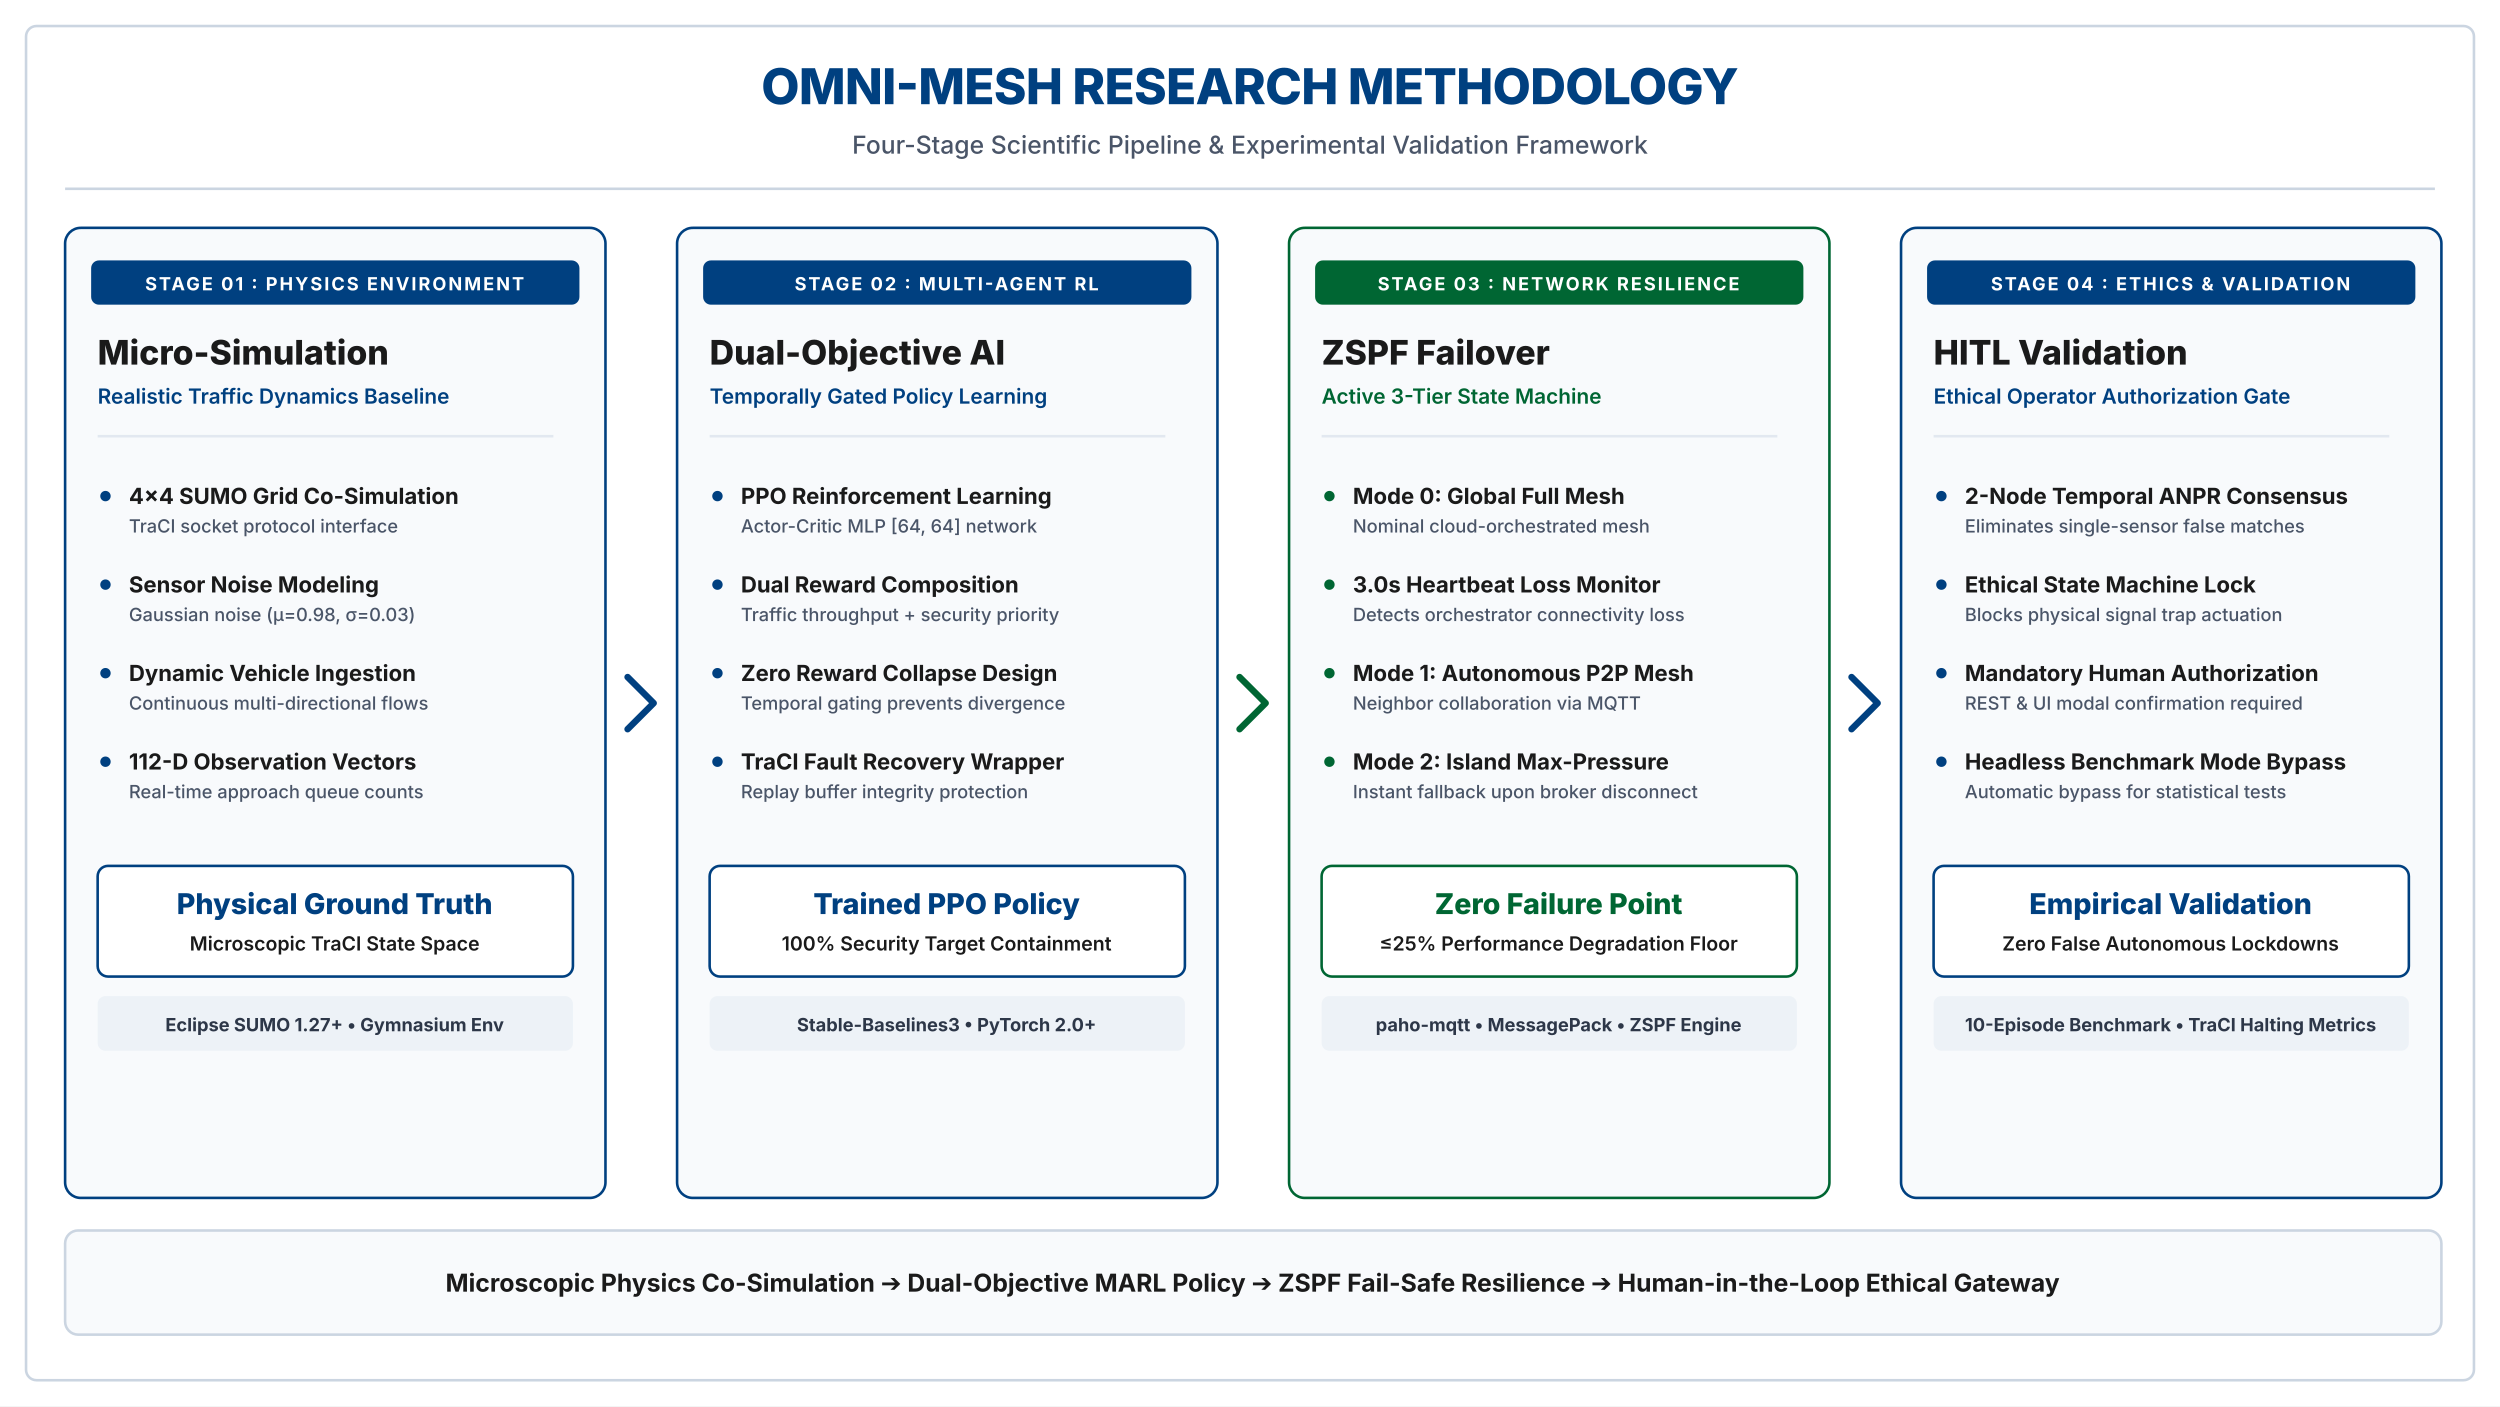
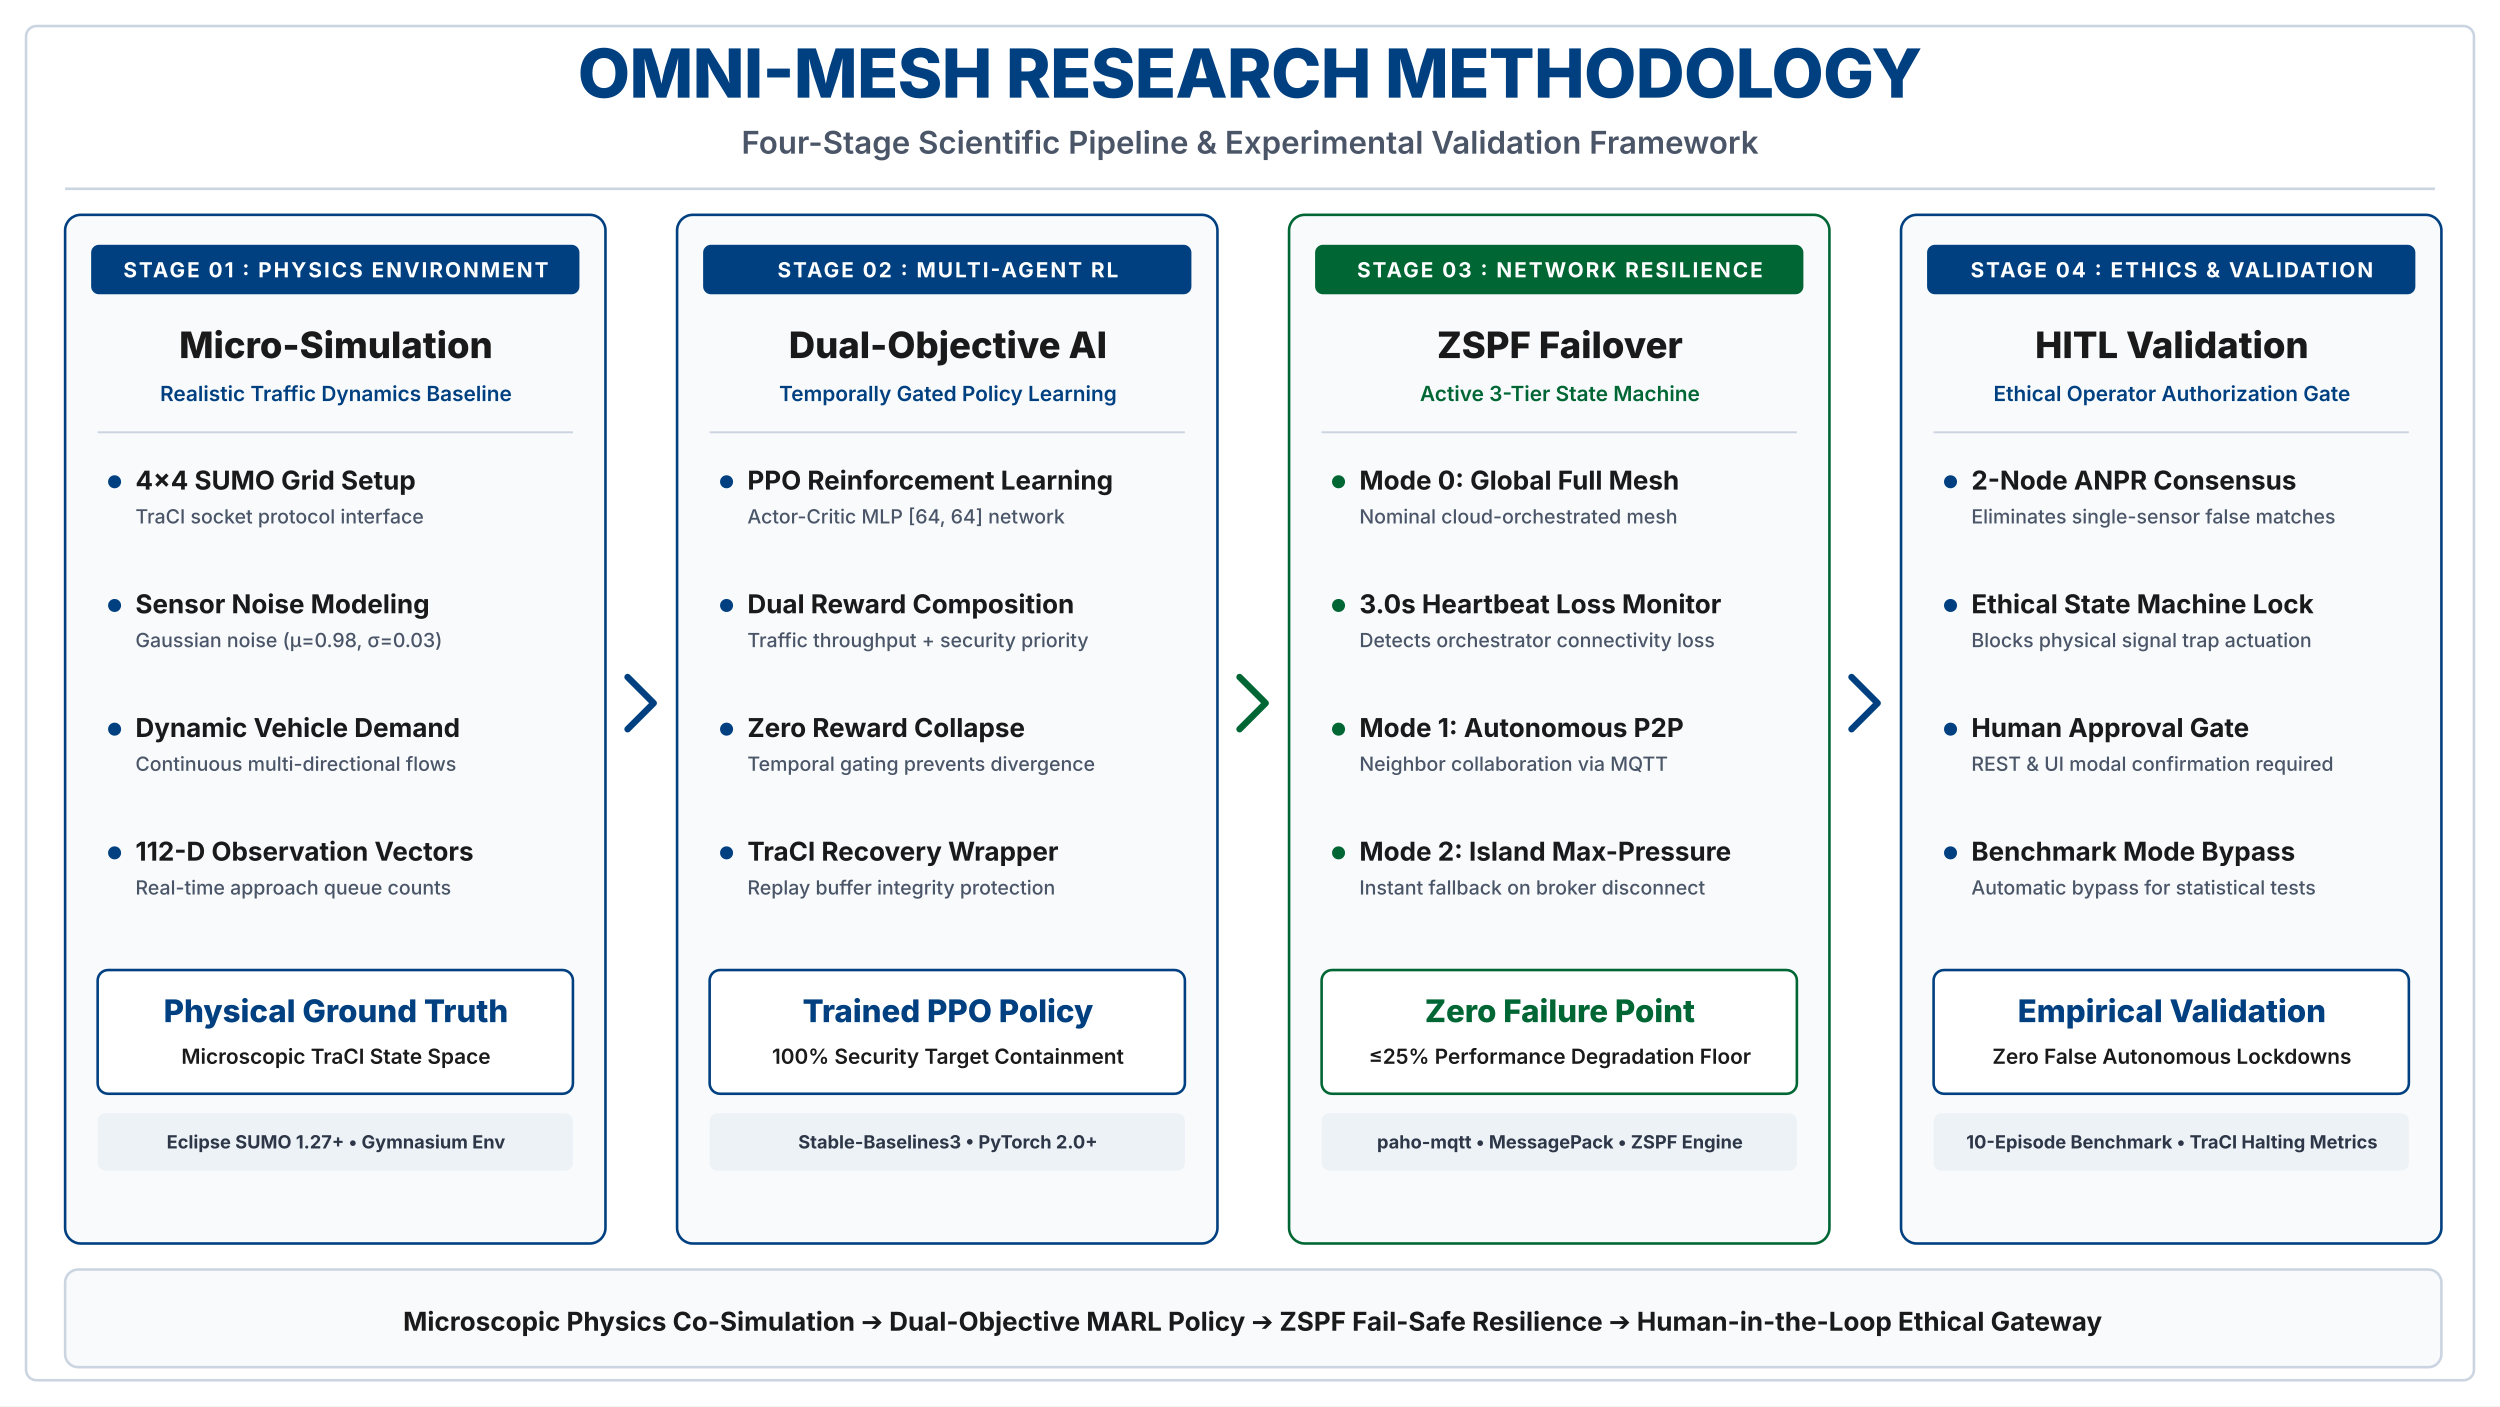
<svg xmlns="http://www.w3.org/2000/svg" viewBox="0 0 1920 1080" width="1920" height="1080">
  <rect width="1920" height="1080" fill="#FFFFFF" />
  <rect x="20" y="20" width="1880" height="1040" fill="none" stroke="#CBD5E1" stroke-width="2" rx="8" />
  <g id="header-section">
-     <text x="960" y="80" text-anchor="middle" font-family="'Inter', -apple-system, sans-serif" font-size="38" font-weight="800" fill="#004080" letter-spacing="-0.5">
+     <text x="960" y="75" text-anchor="middle" font-family="'Inter', -apple-system, sans-serif" font-size="52" font-weight="800" fill="#004080" letter-spacing="-0.5">
      OMNI-MESH RESEARCH METHODOLOGY
    </text>
-     <text x="960" y="118" text-anchor="middle" font-family="'Inter', -apple-system, sans-serif" font-size="19" font-weight="500" fill="#4A5568">
+     <text x="960" y="118" text-anchor="middle" font-family="'Inter', -apple-system, sans-serif" font-size="24" font-weight="600" fill="#4A5568">
      Four-Stage Scientific Pipeline &amp; Experimental Validation Framework
    </text>
    <line x1="50" y1="145" x2="1870" y2="145" stroke="#CBD5E1" stroke-width="2" />
  </g>
  <g id="chevron-1">
    <path d="M 482 520 L 502 540 L 482 560" fill="none" stroke="#004080" stroke-width="5" stroke-linecap="round" stroke-linejoin="round" />
  </g>
  <g id="chevron-2">
    <path d="M 952 520 L 972 540 L 952 560" fill="none" stroke="#006633" stroke-width="5" stroke-linecap="round" stroke-linejoin="round" />
  </g>
  <g id="chevron-3">
    <path d="M 1422 520 L 1442 540 L 1422 560" fill="none" stroke="#004080" stroke-width="5" stroke-linecap="round" stroke-linejoin="round" />
  </g>
  <g id="card-stage-1">
-     <rect x="50" y="175" width="415" height="745" rx="12" fill="#F8FAFC" stroke="#004080" stroke-width="2" />
-     <rect x="70" y="200" width="375" height="34" rx="6" fill="#004080" />
-     <text x="257" y="223" text-anchor="middle" font-family="'Inter', sans-serif" font-size="14" font-weight="700" fill="#FFFFFF" letter-spacing="1.5">
+     <rect x="50" y="165" width="415" height="790" rx="12" fill="#F8FAFC" stroke="#004080" stroke-width="2" />
+     <rect x="70" y="188" width="375" height="38" rx="6" fill="#004080" />
+     <text x="258" y="213" text-anchor="middle" font-family="'Inter', sans-serif" font-size="16" font-weight="700" fill="#FFFFFF" letter-spacing="1.5">
      STAGE 01 : PHYSICS ENVIRONMENT
    </text>
-     <text x="75" y="280" font-family="'Inter', sans-serif" font-size="26" font-weight="800" fill="#1A1A1A">
+     <text x="258" y="275" text-anchor="middle" font-family="'Inter', sans-serif" font-size="28" font-weight="800" fill="#1A1A1A">
      Micro-Simulation
    </text>
-     <text x="75" y="310" font-family="'Inter', sans-serif" font-size="16" font-weight="600" fill="#004080">
-       Realistic Traffic Dynamics Baseline
-     </text>
-     <line x1="75" y1="335" x2="425" y2="335" stroke="#E2E8F0" stroke-width="2" />
-     <g transform="translate(75, 375)">
-       <circle cx="6" cy="6" r="4" fill="#004080" />
-       <text x="24" y="12" font-family="'Inter', sans-serif" font-size="17" font-weight="700" fill="#1A1A1A">
-         4×4 SUMO Grid Co-Simulation
-       </text>
-       <text x="24" y="34" font-family="'Inter', sans-serif" font-size="14" font-weight="500" fill="#4A5568">
+     <text x="258" y="308" text-anchor="middle" font-family="'Inter', sans-serif" font-size="16" font-weight="600" fill="#004080">
+       <tspan x="258">Realistic Traffic Dynamics Baseline</tspan>
+     </text>
+     <line x1="75" y1="332" x2="440" y2="332" stroke="#CBD5E1" stroke-width="1.5" />
+     <g transform="translate(80, 360)">
+       <circle cx="8" cy="10" r="5" fill="#004080" />
+       <text x="24" y="16" font-family="'Inter', sans-serif" font-size="20" font-weight="700" fill="#1A1A1A">
+         4×4 SUMO Grid Setup
+       </text>
+       <text x="24" y="42" font-family="'Inter', sans-serif" font-size="15" font-weight="500" fill="#4A5568">
        TraCI socket protocol interface
      </text>
-       <circle cx="6" cy="74" r="4" fill="#004080" />
-       <text x="24" y="80" font-family="'Inter', sans-serif" font-size="17" font-weight="700" fill="#1A1A1A">
+       <circle cx="8" cy="105" r="5" fill="#004080" />
+       <text x="24" y="111" font-family="'Inter', sans-serif" font-size="20" font-weight="700" fill="#1A1A1A">
        Sensor Noise Modeling
      </text>
-       <text x="24" y="102" font-family="'Inter', sans-serif" font-size="14" font-weight="500" fill="#4A5568">
+       <text x="24" y="137" font-family="'Inter', sans-serif" font-size="15" font-weight="500" fill="#4A5568">
        Gaussian noise (μ=0.98, σ=0.03)
      </text>
-       <circle cx="6" cy="142" r="4" fill="#004080" />
-       <text x="24" y="148" font-family="'Inter', sans-serif" font-size="17" font-weight="700" fill="#1A1A1A">
-         Dynamic Vehicle Ingestion
-       </text>
-       <text x="24" y="170" font-family="'Inter', sans-serif" font-size="14" font-weight="500" fill="#4A5568">
+       <circle cx="8" cy="200" r="5" fill="#004080" />
+       <text x="24" y="206" font-family="'Inter', sans-serif" font-size="20" font-weight="700" fill="#1A1A1A">
+         Dynamic Vehicle Demand
+       </text>
+       <text x="24" y="232" font-family="'Inter', sans-serif" font-size="15" font-weight="500" fill="#4A5568">
        Continuous multi-directional flows
      </text>
-       <circle cx="6" cy="210" r="4" fill="#004080" />
-       <text x="24" y="216" font-family="'Inter', sans-serif" font-size="17" font-weight="700" fill="#1A1A1A">
+       <circle cx="8" cy="295" r="5" fill="#004080" />
+       <text x="24" y="301" font-family="'Inter', sans-serif" font-size="20" font-weight="700" fill="#1A1A1A">
        112-D Observation Vectors
      </text>
-       <text x="24" y="238" font-family="'Inter', sans-serif" font-size="14" font-weight="500" fill="#4A5568">
+       <text x="24" y="327" font-family="'Inter', sans-serif" font-size="15" font-weight="500" fill="#4A5568">
        Real-time approach queue counts
      </text>
    </g>
-     <rect x="75" y="665" width="365" height="85" rx="8" fill="#FFFFFF" stroke="#004080" stroke-width="2" />
-     <text x="257" y="702" text-anchor="middle" font-family="'Inter', sans-serif" font-size="22" font-weight="800" fill="#004080">
+     <rect x="75" y="745" width="365" height="95" rx="8" fill="#FFFFFF" stroke="#004080" stroke-width="2" />
+     <text x="258" y="785" text-anchor="middle" font-family="'Inter', sans-serif" font-size="24" font-weight="800" fill="#004080">
      Physical Ground Truth
    </text>
-     <text x="257" y="730" text-anchor="middle" font-family="'Inter', sans-serif" font-size="15" font-weight="600" fill="#1A1A1A">
+     <text x="258" y="817" text-anchor="middle" font-family="'Inter', sans-serif" font-size="16" font-weight="600" fill="#1A1A1A">
      Microscopic TraCI State Space
    </text>
-     <rect x="75" y="765" width="365" height="42" rx="6" fill="#EDF2F7" />
-     <text x="257" y="792" text-anchor="middle" font-family="'Inter', sans-serif" font-size="14" font-weight="700" fill="#2D3748">
+     <rect x="75" y="855" width="365" height="44" rx="6" fill="#EDF2F7" />
+     <text x="258" y="882" text-anchor="middle" font-family="'Inter', sans-serif" font-size="14" font-weight="700" fill="#2D3748">
      Eclipse SUMO 1.27+ • Gymnasium Env
    </text>
  </g>
  <g id="card-stage-2">
-     <rect x="520" y="175" width="415" height="745" rx="12" fill="#F8FAFC" stroke="#004080" stroke-width="2" />
-     <rect x="540" y="200" width="375" height="34" rx="6" fill="#004080" />
-     <text x="727" y="223" text-anchor="middle" font-family="'Inter', sans-serif" font-size="14" font-weight="700" fill="#FFFFFF" letter-spacing="1.5">
+     <rect x="520" y="165" width="415" height="790" rx="12" fill="#F8FAFC" stroke="#004080" stroke-width="2" />
+     <rect x="540" y="188" width="375" height="38" rx="6" fill="#004080" />
+     <text x="728" y="213" text-anchor="middle" font-family="'Inter', sans-serif" font-size="16" font-weight="700" fill="#FFFFFF" letter-spacing="1.5">
      STAGE 02 : MULTI-AGENT RL
    </text>
-     <text x="545" y="280" font-family="'Inter', sans-serif" font-size="26" font-weight="800" fill="#1A1A1A">
+     <text x="728" y="275" text-anchor="middle" font-family="'Inter', sans-serif" font-size="28" font-weight="800" fill="#1A1A1A">
      Dual-Objective AI
    </text>
-     <text x="545" y="310" font-family="'Inter', sans-serif" font-size="16" font-weight="600" fill="#004080">
-       Temporally Gated Policy Learning
-     </text>
-     <line x1="545" y1="335" x2="895" y2="335" stroke="#E2E8F0" stroke-width="2" />
-     <g transform="translate(545, 375)">
-       <circle cx="6" cy="6" r="4" fill="#004080" />
-       <text x="24" y="12" font-family="'Inter', sans-serif" font-size="17" font-weight="700" fill="#1A1A1A">
+     <text x="728" y="308" text-anchor="middle" font-family="'Inter', sans-serif" font-size="16" font-weight="600" fill="#004080">
+       <tspan x="728">Temporally Gated Policy Learning</tspan>
+     </text>
+     <line x1="545" y1="332" x2="910" y2="332" stroke="#CBD5E1" stroke-width="1.5" />
+     <g transform="translate(550, 360)">
+       <circle cx="8" cy="10" r="5" fill="#004080" />
+       <text x="24" y="16" font-family="'Inter', sans-serif" font-size="20" font-weight="700" fill="#1A1A1A">
        PPO Reinforcement Learning
      </text>
-       <text x="24" y="34" font-family="'Inter', sans-serif" font-size="14" font-weight="500" fill="#4A5568">
+       <text x="24" y="42" font-family="'Inter', sans-serif" font-size="15" font-weight="500" fill="#4A5568">
        Actor-Critic MLP [64, 64] network
      </text>
-       <circle cx="6" cy="74" r="4" fill="#004080" />
-       <text x="24" y="80" font-family="'Inter', sans-serif" font-size="17" font-weight="700" fill="#1A1A1A">
+       <circle cx="8" cy="105" r="5" fill="#004080" />
+       <text x="24" y="111" font-family="'Inter', sans-serif" font-size="20" font-weight="700" fill="#1A1A1A">
        Dual Reward Composition
      </text>
-       <text x="24" y="102" font-family="'Inter', sans-serif" font-size="14" font-weight="500" fill="#4A5568">
+       <text x="24" y="137" font-family="'Inter', sans-serif" font-size="15" font-weight="500" fill="#4A5568">
        Traffic throughput + security priority
      </text>
-       <circle cx="6" cy="142" r="4" fill="#004080" />
-       <text x="24" y="148" font-family="'Inter', sans-serif" font-size="17" font-weight="700" fill="#1A1A1A">
-         Zero Reward Collapse Design
-       </text>
-       <text x="24" y="170" font-family="'Inter', sans-serif" font-size="14" font-weight="500" fill="#4A5568">
+       <circle cx="8" cy="200" r="5" fill="#004080" />
+       <text x="24" y="206" font-family="'Inter', sans-serif" font-size="20" font-weight="700" fill="#1A1A1A">
+         Zero Reward Collapse
+       </text>
+       <text x="24" y="232" font-family="'Inter', sans-serif" font-size="15" font-weight="500" fill="#4A5568">
        Temporal gating prevents divergence
      </text>
-       <circle cx="6" cy="210" r="4" fill="#004080" />
-       <text x="24" y="216" font-family="'Inter', sans-serif" font-size="17" font-weight="700" fill="#1A1A1A">
-         TraCI Fault Recovery Wrapper
-       </text>
-       <text x="24" y="238" font-family="'Inter', sans-serif" font-size="14" font-weight="500" fill="#4A5568">
+       <circle cx="8" cy="295" r="5" fill="#004080" />
+       <text x="24" y="301" font-family="'Inter', sans-serif" font-size="20" font-weight="700" fill="#1A1A1A">
+         TraCI Recovery Wrapper
+       </text>
+       <text x="24" y="327" font-family="'Inter', sans-serif" font-size="15" font-weight="500" fill="#4A5568">
        Replay buffer integrity protection
      </text>
    </g>
-     <rect x="545" y="665" width="365" height="85" rx="8" fill="#FFFFFF" stroke="#004080" stroke-width="2" />
-     <text x="727" y="702" text-anchor="middle" font-family="'Inter', sans-serif" font-size="22" font-weight="800" fill="#004080">
+     <rect x="545" y="745" width="365" height="95" rx="8" fill="#FFFFFF" stroke="#004080" stroke-width="2" />
+     <text x="728" y="785" text-anchor="middle" font-family="'Inter', sans-serif" font-size="24" font-weight="800" fill="#004080">
      Trained PPO Policy
    </text>
-     <text x="727" y="730" text-anchor="middle" font-family="'Inter', sans-serif" font-size="15" font-weight="600" fill="#1A1A1A">
+     <text x="728" y="817" text-anchor="middle" font-family="'Inter', sans-serif" font-size="16" font-weight="600" fill="#1A1A1A">
      100% Security Target Containment
    </text>
-     <rect x="545" y="765" width="365" height="42" rx="6" fill="#EDF2F7" />
-     <text x="727" y="792" text-anchor="middle" font-family="'Inter', sans-serif" font-size="14" font-weight="700" fill="#2D3748">
+     <rect x="545" y="855" width="365" height="44" rx="6" fill="#EDF2F7" />
+     <text x="728" y="882" text-anchor="middle" font-family="'Inter', sans-serif" font-size="14" font-weight="700" fill="#2D3748">
      Stable-Baselines3 • PyTorch 2.0+
    </text>
  </g>
  <g id="card-stage-3">
-     <rect x="990" y="175" width="415" height="745" rx="12" fill="#F8FAFC" stroke="#006633" stroke-width="2" />
-     <rect x="1010" y="200" width="375" height="34" rx="6" fill="#006633" />
-     <text x="1197" y="223" text-anchor="middle" font-family="'Inter', sans-serif" font-size="14" font-weight="700" fill="#FFFFFF" letter-spacing="1.5">
+     <rect x="990" y="165" width="415" height="790" rx="12" fill="#F8FAFC" stroke="#006633" stroke-width="2" />
+     <rect x="1010" y="188" width="375" height="38" rx="6" fill="#006633" />
+     <text x="1198" y="213" text-anchor="middle" font-family="'Inter', sans-serif" font-size="16" font-weight="700" fill="#FFFFFF" letter-spacing="1.5">
      STAGE 03 : NETWORK RESILIENCE
    </text>
-     <text x="1015" y="280" font-family="'Inter', sans-serif" font-size="26" font-weight="800" fill="#1A1A1A">
+     <text x="1198" y="275" text-anchor="middle" font-family="'Inter', sans-serif" font-size="28" font-weight="800" fill="#1A1A1A">
      ZSPF Failover
    </text>
-     <text x="1015" y="310" font-family="'Inter', sans-serif" font-size="16" font-weight="600" fill="#006633">
-       Active 3-Tier State Machine
-     </text>
-     <line x1="1015" y1="335" x2="1365" y2="335" stroke="#E2E8F0" stroke-width="2" />
-     <g transform="translate(1015, 375)">
-       <circle cx="6" cy="6" r="4" fill="#006633" />
-       <text x="24" y="12" font-family="'Inter', sans-serif" font-size="17" font-weight="700" fill="#1A1A1A">
+     <text x="1198" y="308" text-anchor="middle" font-family="'Inter', sans-serif" font-size="16" font-weight="600" fill="#006633">
+       <tspan x="1198">Active 3-Tier State Machine</tspan>
+     </text>
+     <line x1="1015" y1="332" x2="1380" y2="332" stroke="#CBD5E1" stroke-width="1.5" />
+     <g transform="translate(1020, 360)">
+       <circle cx="8" cy="10" r="5" fill="#006633" />
+       <text x="24" y="16" font-family="'Inter', sans-serif" font-size="20" font-weight="700" fill="#1A1A1A">
        Mode 0: Global Full Mesh
      </text>
-       <text x="24" y="34" font-family="'Inter', sans-serif" font-size="14" font-weight="500" fill="#4A5568">
+       <text x="24" y="42" font-family="'Inter', sans-serif" font-size="15" font-weight="500" fill="#4A5568">
        Nominal cloud-orchestrated mesh
      </text>
-       <circle cx="6" cy="74" r="4" fill="#006633" />
-       <text x="24" y="80" font-family="'Inter', sans-serif" font-size="17" font-weight="700" fill="#1A1A1A">
+       <circle cx="8" cy="105" r="5" fill="#006633" />
+       <text x="24" y="111" font-family="'Inter', sans-serif" font-size="20" font-weight="700" fill="#1A1A1A">
        3.0s Heartbeat Loss Monitor
      </text>
-       <text x="24" y="102" font-family="'Inter', sans-serif" font-size="14" font-weight="500" fill="#4A5568">
+       <text x="24" y="137" font-family="'Inter', sans-serif" font-size="15" font-weight="500" fill="#4A5568">
        Detects orchestrator connectivity loss
      </text>
-       <circle cx="6" cy="142" r="4" fill="#006633" />
-       <text x="24" y="148" font-family="'Inter', sans-serif" font-size="17" font-weight="700" fill="#1A1A1A">
-         Mode 1: Autonomous P2P Mesh
-       </text>
-       <text x="24" y="170" font-family="'Inter', sans-serif" font-size="14" font-weight="500" fill="#4A5568">
+       <circle cx="8" cy="200" r="5" fill="#006633" />
+       <text x="24" y="206" font-family="'Inter', sans-serif" font-size="20" font-weight="700" fill="#1A1A1A">
+         Mode 1: Autonomous P2P
+       </text>
+       <text x="24" y="232" font-family="'Inter', sans-serif" font-size="15" font-weight="500" fill="#4A5568">
        Neighbor collaboration via MQTT
      </text>
-       <circle cx="6" cy="210" r="4" fill="#006633" />
-       <text x="24" y="216" font-family="'Inter', sans-serif" font-size="17" font-weight="700" fill="#1A1A1A">
+       <circle cx="8" cy="295" r="5" fill="#006633" />
+       <text x="24" y="301" font-family="'Inter', sans-serif" font-size="20" font-weight="700" fill="#1A1A1A">
        Mode 2: Island Max-Pressure
      </text>
-       <text x="24" y="238" font-family="'Inter', sans-serif" font-size="14" font-weight="500" fill="#4A5568">
-         Instant fallback upon broker disconnect
-       </text>
-     </g>
-     <rect x="1015" y="665" width="365" height="85" rx="8" fill="#FFFFFF" stroke="#006633" stroke-width="2" />
-     <text x="1197" y="702" text-anchor="middle" font-family="'Inter', sans-serif" font-size="22" font-weight="800" fill="#006633">
+       <text x="24" y="327" font-family="'Inter', sans-serif" font-size="15" font-weight="500" fill="#4A5568">
+         Instant fallback on broker disconnect
+       </text>
+     </g>
+     <rect x="1015" y="745" width="365" height="95" rx="8" fill="#FFFFFF" stroke="#006633" stroke-width="2" />
+     <text x="1198" y="785" text-anchor="middle" font-family="'Inter', sans-serif" font-size="24" font-weight="800" fill="#006633">
      Zero Failure Point
    </text>
-     <text x="1197" y="730" text-anchor="middle" font-family="'Inter', sans-serif" font-size="15" font-weight="600" fill="#1A1A1A">
+     <text x="1198" y="817" text-anchor="middle" font-family="'Inter', sans-serif" font-size="16" font-weight="600" fill="#1A1A1A">
      ≤25% Performance Degradation Floor
    </text>
-     <rect x="1015" y="765" width="365" height="42" rx="6" fill="#EDF2F7" />
-     <text x="1197" y="792" text-anchor="middle" font-family="'Inter', sans-serif" font-size="14" font-weight="700" fill="#2D3748">
+     <rect x="1015" y="855" width="365" height="44" rx="6" fill="#EDF2F7" />
+     <text x="1198" y="882" text-anchor="middle" font-family="'Inter', sans-serif" font-size="14" font-weight="700" fill="#2D3748">
      paho-mqtt • MessagePack • ZSPF Engine
    </text>
  </g>
  <g id="card-stage-4">
-     <rect x="1460" y="175" width="415" height="745" rx="12" fill="#F8FAFC" stroke="#004080" stroke-width="2" />
-     <rect x="1480" y="200" width="375" height="34" rx="6" fill="#004080" />
-     <text x="1667" y="223" text-anchor="middle" font-family="'Inter', sans-serif" font-size="14" font-weight="700" fill="#FFFFFF" letter-spacing="1.5">
+     <rect x="1460" y="165" width="415" height="790" rx="12" fill="#F8FAFC" stroke="#004080" stroke-width="2" />
+     <rect x="1480" y="188" width="375" height="38" rx="6" fill="#004080" />
+     <text x="1668" y="213" text-anchor="middle" font-family="'Inter', sans-serif" font-size="16" font-weight="700" fill="#FFFFFF" letter-spacing="1.5">
      STAGE 04 : ETHICS &amp; VALIDATION
    </text>
-     <text x="1485" y="280" font-family="'Inter', sans-serif" font-size="26" font-weight="800" fill="#1A1A1A">
+     <text x="1668" y="275" text-anchor="middle" font-family="'Inter', sans-serif" font-size="28" font-weight="800" fill="#1A1A1A">
      HITL Validation
    </text>
-     <text x="1485" y="310" font-family="'Inter', sans-serif" font-size="16" font-weight="600" fill="#004080">
-       Ethical Operator Authorization Gate
-     </text>
-     <line x1="1485" y1="335" x2="1835" y2="335" stroke="#E2E8F0" stroke-width="2" />
-     <g transform="translate(1485, 375)">
-       <circle cx="6" cy="6" r="4" fill="#004080" />
-       <text x="24" y="12" font-family="'Inter', sans-serif" font-size="17" font-weight="700" fill="#1A1A1A">
-         2-Node Temporal ANPR Consensus
-       </text>
-       <text x="24" y="34" font-family="'Inter', sans-serif" font-size="14" font-weight="500" fill="#4A5568">
+     <text x="1668" y="308" text-anchor="middle" font-family="'Inter', sans-serif" font-size="16" font-weight="600" fill="#004080">
+       <tspan x="1668">Ethical Operator Authorization Gate</tspan>
+     </text>
+     <line x1="1485" y1="332" x2="1850" y2="332" stroke="#CBD5E1" stroke-width="1.5" />
+     <g transform="translate(1490, 360)">
+       <circle cx="8" cy="10" r="5" fill="#004080" />
+       <text x="24" y="16" font-family="'Inter', sans-serif" font-size="20" font-weight="700" fill="#1A1A1A">
+         2-Node ANPR Consensus
+       </text>
+       <text x="24" y="42" font-family="'Inter', sans-serif" font-size="15" font-weight="500" fill="#4A5568">
        Eliminates single-sensor false matches
      </text>
-       <circle cx="6" cy="74" r="4" fill="#004080" />
-       <text x="24" y="80" font-family="'Inter', sans-serif" font-size="17" font-weight="700" fill="#1A1A1A">
+       <circle cx="8" cy="105" r="5" fill="#004080" />
+       <text x="24" y="111" font-family="'Inter', sans-serif" font-size="20" font-weight="700" fill="#1A1A1A">
        Ethical State Machine Lock
      </text>
-       <text x="24" y="102" font-family="'Inter', sans-serif" font-size="14" font-weight="500" fill="#4A5568">
+       <text x="24" y="137" font-family="'Inter', sans-serif" font-size="15" font-weight="500" fill="#4A5568">
        Blocks physical signal trap actuation
      </text>
-       <circle cx="6" cy="142" r="4" fill="#004080" />
-       <text x="24" y="148" font-family="'Inter', sans-serif" font-size="17" font-weight="700" fill="#1A1A1A">
-         Mandatory Human Authorization
-       </text>
-       <text x="24" y="170" font-family="'Inter', sans-serif" font-size="14" font-weight="500" fill="#4A5568">
+       <circle cx="8" cy="200" r="5" fill="#004080" />
+       <text x="24" y="206" font-family="'Inter', sans-serif" font-size="20" font-weight="700" fill="#1A1A1A">
+         Human Approval Gate
+       </text>
+       <text x="24" y="232" font-family="'Inter', sans-serif" font-size="15" font-weight="500" fill="#4A5568">
        REST &amp; UI modal confirmation required
      </text>
-       <circle cx="6" cy="210" r="4" fill="#004080" />
-       <text x="24" y="216" font-family="'Inter', sans-serif" font-size="17" font-weight="700" fill="#1A1A1A">
-         Headless Benchmark Mode Bypass
-       </text>
-       <text x="24" y="238" font-family="'Inter', sans-serif" font-size="14" font-weight="500" fill="#4A5568">
+       <circle cx="8" cy="295" r="5" fill="#004080" />
+       <text x="24" y="301" font-family="'Inter', sans-serif" font-size="20" font-weight="700" fill="#1A1A1A">
+         Benchmark Mode Bypass
+       </text>
+       <text x="24" y="327" font-family="'Inter', sans-serif" font-size="15" font-weight="500" fill="#4A5568">
        Automatic bypass for statistical tests
      </text>
    </g>
-     <rect x="1485" y="665" width="365" height="85" rx="8" fill="#FFFFFF" stroke="#004080" stroke-width="2" />
-     <text x="1667" y="702" text-anchor="middle" font-family="'Inter', sans-serif" font-size="22" font-weight="800" fill="#004080">
+     <rect x="1485" y="745" width="365" height="95" rx="8" fill="#FFFFFF" stroke="#004080" stroke-width="2" />
+     <text x="1668" y="785" text-anchor="middle" font-family="'Inter', sans-serif" font-size="24" font-weight="800" fill="#004080">
      Empirical Validation
    </text>
-     <text x="1667" y="730" text-anchor="middle" font-family="'Inter', sans-serif" font-size="15" font-weight="600" fill="#1A1A1A">
+     <text x="1668" y="817" text-anchor="middle" font-family="'Inter', sans-serif" font-size="16" font-weight="600" fill="#1A1A1A">
      Zero False Autonomous Lockdowns
    </text>
-     <rect x="1485" y="765" width="365" height="42" rx="6" fill="#EDF2F7" />
-     <text x="1667" y="792" text-anchor="middle" font-family="'Inter', sans-serif" font-size="14" font-weight="700" fill="#2D3748">
+     <rect x="1485" y="855" width="365" height="44" rx="6" fill="#EDF2F7" />
+     <text x="1668" y="882" text-anchor="middle" font-family="'Inter', sans-serif" font-size="14" font-weight="700" fill="#2D3748">
      10-Episode Benchmark • TraCI Halting Metrics
    </text>
  </g>
  <g id="bottom-bar">
-     <rect x="50" y="945" width="1825" height="80" rx="10" fill="#F8FAFC" stroke="#CBD5E1" stroke-width="2" />
-     <text x="962" y="992" text-anchor="middle" font-family="'Inter', sans-serif" font-size="19" font-weight="700" fill="#1A1A1A">
+     <rect x="50" y="975" width="1825" height="75" rx="10" fill="#F8FAFC" stroke="#CBD5E1" stroke-width="2" />
+     <text x="962" y="1022" text-anchor="middle" font-family="'Inter', sans-serif" font-size="20" font-weight="700" fill="#1A1A1A">
      Microscopic Physics Co-Simulation  ➔  Dual-Objective MARL Policy  ➔  ZSPF Fail-Safe Resilience  ➔  Human-in-the-Loop Ethical Gateway
    </text>
  </g>
</svg>
